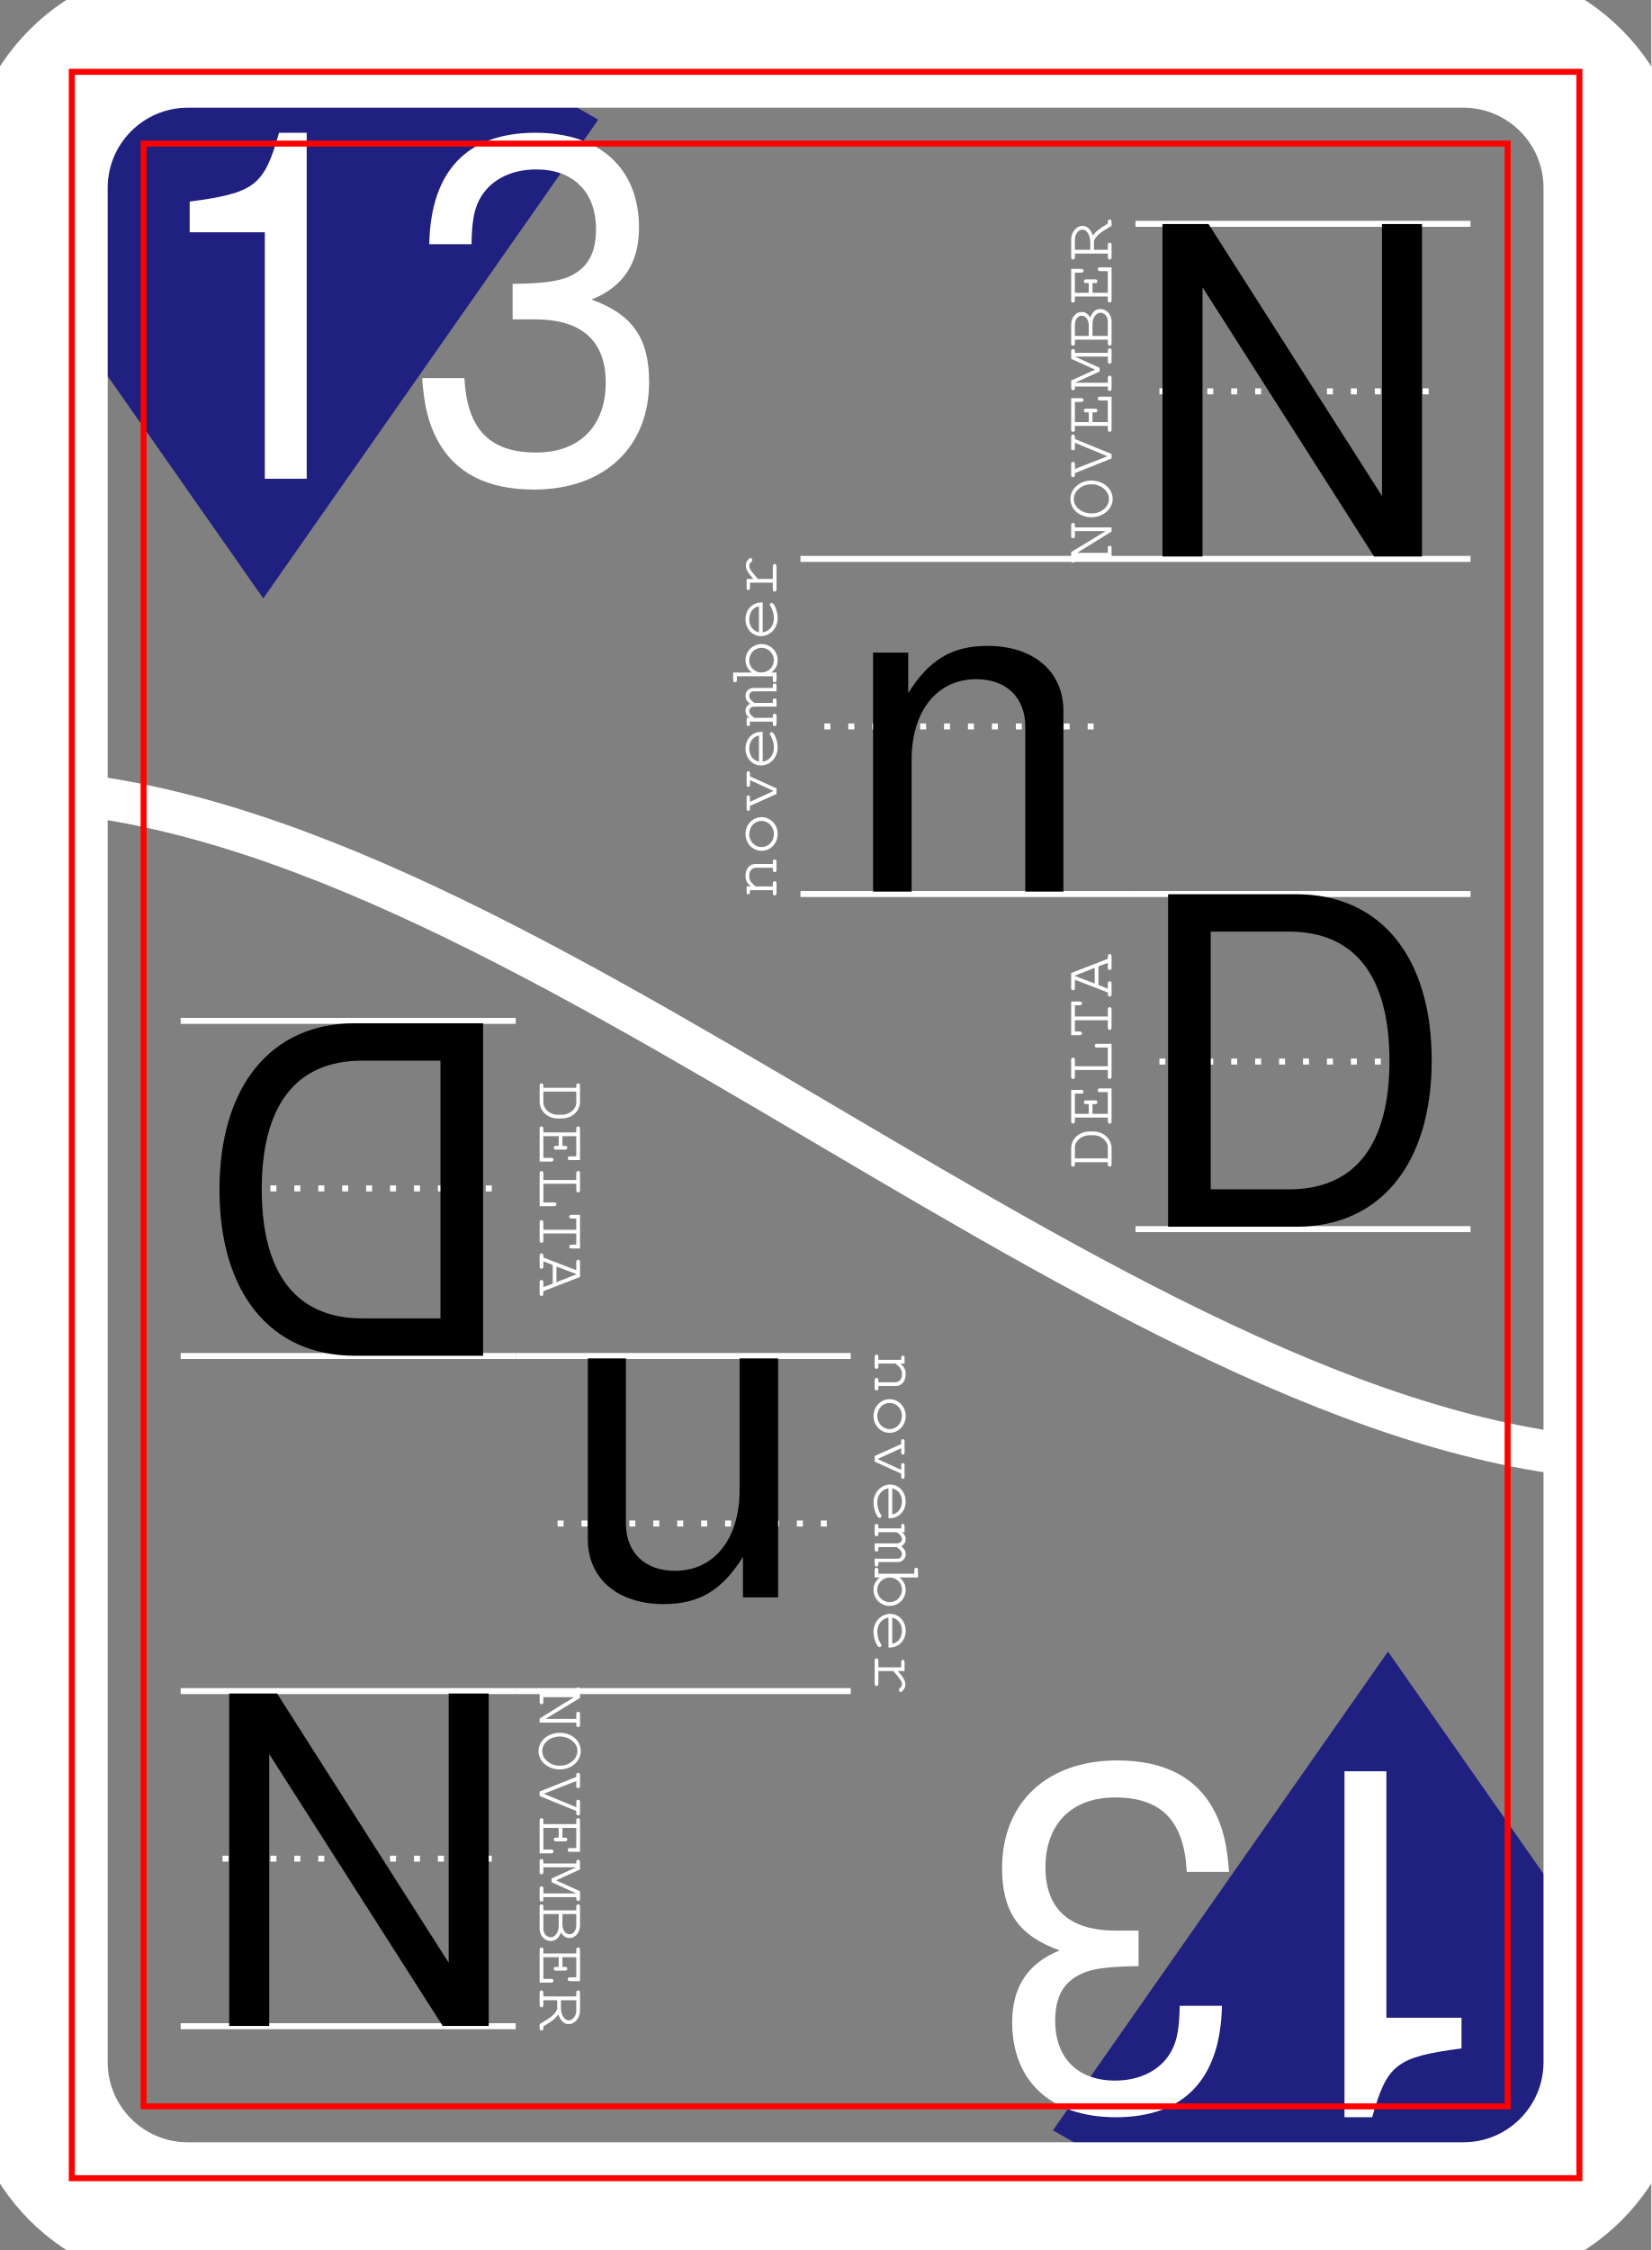
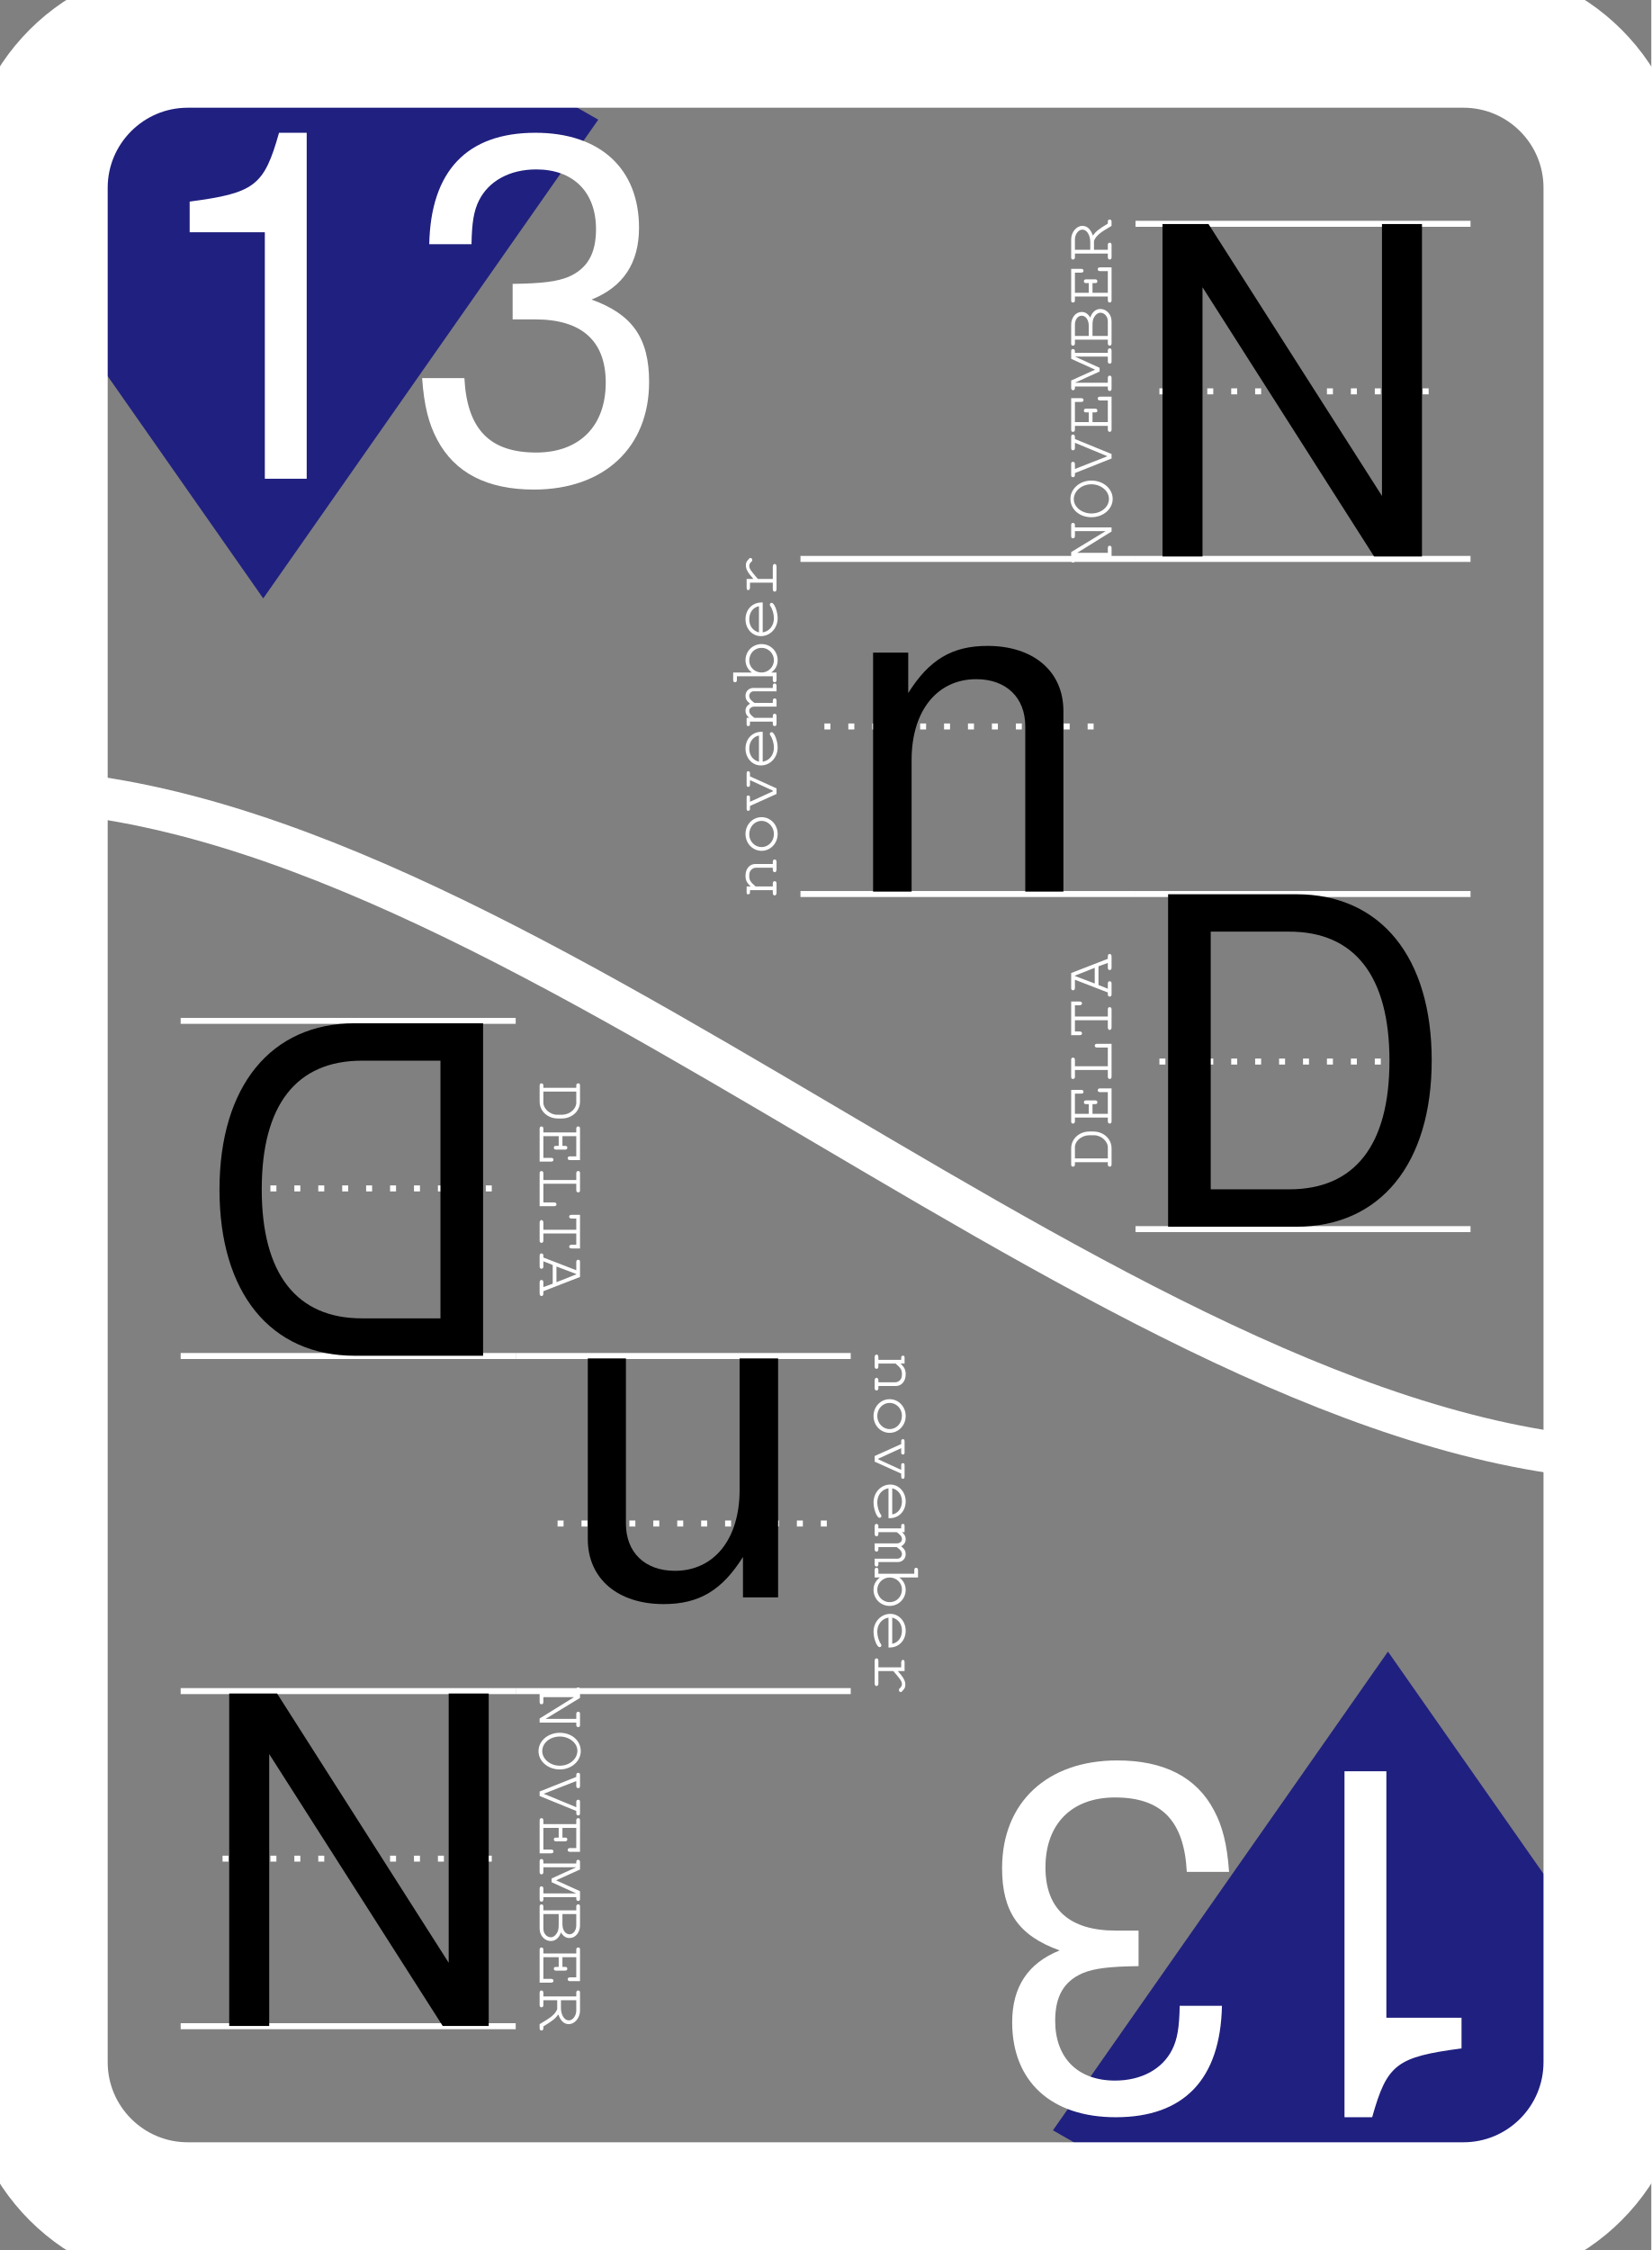
<svg xmlns="http://www.w3.org/2000/svg" xmlns:xlink="http://www.w3.org/1999/xlink" width="69mm" height="94mm" viewBox="-3 -3 69 94" version="1.1" id="card-13">
  <style>
    text { font-family:Helvetica; font-size:19.04px; line-height:1; fill:#000000;fill-opacity:1;stroke:none; }
   
   g.emoji path, g.emoji ellipse, g.emoji circle  { fill:none;stroke:#000000;stroke-width:1.0;stroke-linecap:round;stroke-miterlimit:4;stroke-dasharray:none;stroke-opacity:1 }
   g#card-13-formats-dark text { font-size:7px;fill:#ffffff; }
   g#card-13-thumb-up text, g#card-13-thumb-down text { font-size:7px; }
   path  { fill:none;stroke:#000000;stroke-width:1.0;stroke-linecap:butt;stroke-linejoin:miter;stroke-opacity:1; }
   path.suit { stroke:none; }
   g#card-13-border path  { fill:#808080;fill-opacity:1;stroke:#000000;stroke-width:1.5;stroke-opacity:1;stroke-miterlimit:4;stroke-dasharray:none; }
   g#card-13-lines path { fill:none;stroke:#ffffff;stroke-width:0.25;stroke-linecap:butt;stroke-linejoin:miter;stroke-miterlimit:4;stroke-dasharray:none;stroke-dashoffset:0;stroke-opacity:1 }
   g#card-13-lines-dark path { fill:none;stroke:#000000;stroke-width:0.5;stroke-linecap:butt;stroke-linejoin:miter;stroke-miterlimit:4;stroke-dasharray:none;stroke-dashoffset:0;stroke-opacity:1; }
   g#card-13-lines path.lines-center { stroke-dasharray:0.25, 0.75;}
  </style>
  <defs>
    <g id="card-13-heart-full" class="emoji" transform="translate(-7,-14)">
      <path d="M 7,14 C -5.5,3.5 2,-3 7,2 12,-3 19.5,3.5 7,14 Z" />
    </g>
    <g id="card-13-heart-broken" class="emoji" transform="translate(-7,-14)">
      <path d="M 3.119,0.918 C -0.516,1.134 -2.304,6.546 6.573,13.572            L 10.056,6.195 5.805,7.761 6.763,2.319            C 5.546,1.284 4.244,0.851 3.119,0.918 Z" />
      <path d="M 11.598,-0.031 C 10.627,-0.087 9.524,0.229 8.459,0.983            L 6.937,5.754 12.36,4.47 6.655,12.992            c 0.148,0.146 0.298,0.292 0.453,0.44            C 17.163,6.008 15.371,0.19 11.598,-0.031 Z" />
    </g>
    <g id="card-13-thumb" class="emoji">
      <path d="m 0.25,6 h 4 C 3.761,3.426 2.261,0.331 6.095,0.464           9.005,0.565 8.214,3.28 7.75,6 c 3,0 7,1 4,3 1,1 1,1 0,2 2,1 2,3 -11.5,2 z" />
      <path style="stroke-width:0.5" d="m 4.722,1.807 c 0,0 0.175,2.379 1.03,2.351           0.834,-0.027 0.855,-2.351 0.855,-2.351 z" />
    </g>
    <g id="card-13-thumb-down" transform="translate(-7,-14)">
      <g transform="translate(-0.1064203,-0.6459912)">
-         <path style="fill:none;stroke:#000000;stroke-width:0.342;stroke-miterlimit:4;stroke-dasharray:none;stroke-opacity:1" d="m 6.164,1.456 c -0.871,0.317 -1.75,0.576 -1.954,0.576 -0.337,6.56e-4 -0.37,0.279 -0.37,3.113 v 3.112 l 1.42,1.699 c 0.896,1.072 1.58,2.13 1.855,2.865 0.578,1.548 0.663,1.652 1.361,1.652 1.506,0 2.14,-1.654 1.302,-3.397 -0.703,-1.462 -0.703,-1.462 1.455,-1.462 1.649,0 1.96,-0.054 2.344,-0.408 0.354,-0.325 0.416,-0.551 0.31,-1.118 C 13.393,5.575 13.352,5.054 12.667,2.131 11.27,0.672 9.096,0.391 6.164,1.456 Z" />
-         <path style="fill:none;stroke:#000000;stroke-width:0.342;stroke-linecap:butt;stroke-linejoin:miter;stroke-miterlimit:4;stroke-dasharray:none;stroke-opacity:1" d="m 8.616,14.41 c 0.974,-0.083 0.526,-1.451 0.526,-1.451 l -1.294,-1.563 c -1.552,-0.039 -0.71,0.585 -1.051,0.707" />
-         <rect style="fill:none;fill-opacity:0.801;stroke:#000000;stroke-width:0.39;stroke-linecap:round;stroke-miterlimit:4;stroke-dasharray:none;stroke-opacity:1" width="3.565" height="7.378" x="0.302" y="2.094" />
+         <path d="m 6.164,1.456 c -0.871,0.317 -1.75,0.576 -1.954,0.576 -0.337,6.56e-4 -0.37,0.279 -0.37,3.113 v 3.112 l 1.42,1.699 c 0.896,1.072 1.58,2.13 1.855,2.865 0.578,1.548 0.663,1.652 1.361,1.652 1.506,0 2.14,-1.654 1.302,-3.397 -0.703,-1.462 -0.703,-1.462 1.455,-1.462 1.649,0 1.96,-0.054 2.344,-0.408 0.354,-0.325 0.416,-0.551 0.31,-1.118 C 13.393,5.575 13.352,5.054 12.667,2.131 11.27,0.672 9.096,0.391 6.164,1.456 Z" />
+         <path d="m 8.616,14.41 c 0.974,-0.083 0.526,-1.451 0.526,-1.451 l -1.294,-1.563 c -1.552,-0.039 -0.71,0.585 -1.051,0.707" />
+         <rect width="3.565" height="8.378" x="0.302" y="2.094" />
      </g>
    </g>
    <g id="card-13-thumb-up" class="emoji" transform="translate(-7,-14)">
      <g transform="translate(-0.1064198,-0.2965792)">
-         <path style="fill:none;stroke:#000000;stroke-width:0.342;stroke-miterlimit:4;stroke-dasharray:none;stroke-opacity:1" d="m 6.187,13.485 c -0.869,-0.317 -1.745,-0.576 -1.948,-0.576 -0.336,-6.46e-4 -0.369,-0.279 -0.369,-3.113 v -3.112 l 1.416,-1.699 c 0.893,-1.072 1.576,-2.13 1.849,-2.865 0.576,-1.548 0.661,-1.652 1.357,-1.652 1.501,0 2.134,1.654 1.298,3.397 -0.701,1.462 -0.701,1.462 1.45,1.462 1.644,0 1.954,0.054 2.337,0.408 0.353,0.325 0.415,0.551 0.309,1.118 -0.493,2.514 -0.534,3.035 -1.217,5.958 -1.392,1.459 -3.56,1.74 -6.483,0.674 z" />
-         <path style="fill:none;stroke:#000000;stroke-width:0.342;stroke-linecap:butt;stroke-linejoin:miter;stroke-miterlimit:4;stroke-dasharray:none;stroke-opacity:1" d="m 8.632,0.531 c 0.971,0.083 0.524,1.451 0.524,1.451 l -1.29,1.563 c -1.548,0.039 -0.708,-0.585 -1.048,-0.707" />
-         <rect style="fill:none;fill-opacity:0.801;stroke:#000000;stroke-width:0.39;stroke-linecap:round;stroke-miterlimit:4;stroke-dasharray:none;stroke-opacity:1" id="rect1836" width="3.555" height="7.378" x="0.301" y="6.697" />
+         <path d="m 6.187,13.485 c -0.869,-0.317 -1.745,-0.576 -1.948,-0.576 -0.336,-6.46e-4 -0.369,-0.279 -0.369,-3.113 v -3.112 l 1.416,-1.699 c 0.893,-1.072 1.576,-2.13 1.849,-2.865 0.576,-1.548 0.661,-1.652 1.357,-1.652 1.501,0 2.134,1.654 1.298,3.397 -0.701,1.462 -0.701,1.462 1.45,1.462 1.644,0 1.954,0.054 2.337,0.408 0.353,0.325 0.415,0.551 0.309,1.118 -0.493,2.514 -0.534,3.035 -1.217,5.958 -1.392,1.459 -3.56,1.74 -6.483,0.674 z" />
+         <path d="m 8.632,0.531 c 0.971,0.083 0.524,1.451 0.524,1.451 l -1.29,1.563 c -1.548,0.039 -0.708,-0.585 -1.048,-0.707" />
+         <rect width="3.555" height="8.378" x="0.301" y="6.697" />
      </g>
    </g>
    <g id="card-13-sad" class="emoji" transform="translate(-7,-14)">
      <ellipse id="card-13-sad-right-eye" cx="9.5" cy="4" rx="0.25" ry="0.75" />
      <ellipse id="card-13-sad-left-eye" cx="4.5" cy="4" rx="0.25" ry="0.75" />
      <circle id="card-13-sad-face" cx="7" cy="7" r="7" />
      <path id="card-13-sad-frown" d="m 3,10 c 1.5,-3 6,-3 8,0" />
    </g>
    <g id="card-13-happy" class="emoji" transform="translate(-7,-14)">
      <ellipse id="card-13-happy-right-eye" cx="9.5" cy="4" rx="0.25" ry="0.75" />
      <ellipse id="card-13-happy-left-eye" cx="4.5" cy="4" rx="0.25" ry="0.75" />
      <circle id="card-13-happy-face" cx="7" cy="7" r="7" />
      <path id="card-13-happy-smile" d="m 3,8 c 1.5,4 6,4 8,0" />
    </g>
    <g id="card-13-suit-club" transform="translate(7,7)">
      <path id="card-13-suit-club-flower" style="fill:#208020;stroke:none" d="     M -7.347880794884119e-16,4.0      C 3.365,12.557 12.557,-3.365 3.464,-2.0      C 9.192,-9.192 -9.192,-9.192 -3.464,-2      C -12.557,-3.365 -3.365,12.557 -7.347880794884119e-16,4.0      Z     " />
      <path id="card-13-suit-club-stem" style="fill:#208020;stroke:none" d="     m 0,7.0      h -1.5      c 1.5,-1.5 1.5,-7.0 1.5,-7.0      c 0,0 0,5.5 1.5,7.0      z" />
    </g>
    <g id="card-13-suit-heart">
      <path style="fill:#802020;stroke:none" d="M 7,14 C -5.5,3.5 2,-3 7,2 12,-3 19.5,3.5 7,14 Z" />
    </g>
    <g id="card-13-suit-diamond">
      <path style="fill:#202080;stroke:none" d="m 7,14 -7,-10 7,-4 7,4 z" />
    </g>
    <g id="card-13-suit-spade">
      <path style="fill:#202020;stroke:none" d="M 7,0 C -5.5,10.5 2,17 7,12 12,17 19.5,10.5 7,0 Z" />
      <path style="fill:#202020;stroke:none" d="m 7,14 h -1.5 c 1.5,-1.5 1.5,-7.0 1.5,-7.0 c 0,0 0,5.5 1.5,7.0 z" />
    </g>
    <g id="card-13-lines">
      <path d="m 0,0 14,0" />
      <path class="lines-center" d="m 1,7 12,0" />
      <path d="m 0,14 14,0" />
    </g>
    <g id="card-13-lines-dark">
      
      
      
    </g>
    <g id="card-13-translate-text">
      <text xml:space="preserve" x="37.45" y="34.25" text-anchor="middle">n</text>
      <text xml:space="preserve" x="51" y="20.25" text-anchor="middle">N</text>
      <text xml:space="preserve" x="51" y="48.25" text-anchor="middle">D</text>
    </g>
    <g id="card-13-translate-pics">
      <use x="37.45" y="34.25" xlink:href="#card-13-" />
      <use x="51" y="20.25" xlink:href="#card-13-" />
      <use x="51" y="48.25" xlink:href="#card-13-" />
    </g>
    <g id="card-13-formats">
      <g id="formats-up" transform="translate(44.45,6.35)">
        <use xlink:href="#card-13-lines" />
        <text transform="rotate(-90) translate(-7,-1)" xml:space="preserve" text-anchor="middle" style="font-size:3px;line-height:1;font-family:Courier;fill:#ffffff;fill-opacity:1;stroke:#ffffff;stroke-width:0;stroke-miterlimit:4;stroke-dasharray:none;stroke-opacity:1">NOVEMBER</text>
      </g>
      <g id="card-13-formats-plain" transform="translate(30.45,20.35)">
        <use xlink:href="#card-13-lines" />
        <text transform="rotate(-90) translate(-7,-1)" xml:space="preserve" text-anchor="middle" style="font-size:3px;line-height:1;font-family:Courier;fill:#ffffff;fill-opacity:1;stroke:#ffffff;stroke-width:0;stroke-miterlimit:4;stroke-dasharray:none;stroke-opacity:1">november</text>
      </g>
      <g id="card-13-formats-down" transform="translate(44.45,34.35)">
        <use xlink:href="#card-13-lines" />
        <text transform="rotate(-90) translate(-7,-1)" xml:space="preserve" text-anchor="middle" style="font-size:3px;line-height:1;font-family:Courier;fill:#ffffff;fill-opacity:1;stroke:#ffffff;stroke-width:0;stroke-miterlimit:4;stroke-dasharray:none;stroke-opacity:1">DELTA</text>
      </g>
      <text xml:space="preserve" text-anchor="middle" style="font-size:7px;line-height:1;font-family:Courier;fill:#ffffff;fill-opacity:1;stroke:#ffffff;stroke-width:0;stroke-miterlimit:4;stroke-dasharray:none;stroke-opacity:1" x="51.45" y="28.50" />
    </g>
    <g id="card-13-formats-dark">
      <g id="card-13-formats-up" transform="translate(44.45,6.35)">
        <use xlink:href="#card-13-lines-dark" />
        <text transform="rotate(-90) translate(-7,-1)" xml:space="preserve" text-anchor="middle" style="font-size:3px;line-height:1;font-family:Courier;fill:#ffffff;fill-opacity:1;stroke:#ffffff;stroke-width:0;stroke-miterlimit:4;stroke-dasharray:none;stroke-opacity:1">NOVEMBER</text>
      </g>
      <g id="card-13-formats-plain" transform="translate(30.45,20.35)">
        <use xlink:href="#card-13-lines-dark" />
        <text transform="rotate(-90) translate(-7,18.5)" xml:space="preserve" text-anchor="middle" style="font-size:4px;line-height:1;font-family:Courier;fill:#ffffff;fill-opacity:1;stroke:#ffffff;stroke-width:0;stroke-miterlimit:4;stroke-dasharray:none;stroke-opacity:1">november</text>
      </g>
      <g id="card-13-formats-down" transform="translate(44.45,34.35)">
        <use xlink:href="#card-13-lines-dark" />
        <text transform="rotate(-90) translate(-7,-1)" xml:space="preserve" text-anchor="middle" style="font-size:3px;line-height:1;font-family:Courier;fill:#ffffff;fill-opacity:1;stroke:#ffffff;stroke-width:0;stroke-miterlimit:4;stroke-dasharray:none;stroke-opacity:1">DELTA</text>
      </g>
      <text xml:space="preserve" text-anchor="middle" style="fill:#000000;font-size:150%" x="51.45" y="36" />
    </g>
  </defs>
  <g id="card-13-main-layer">
    <rect x="-3" y="-3" width="69" height="94" style="fill:#808080" />
    <use opacity="1" transform="matrix(2,0,0,2,-6,-6)" xlink:href="#card-13-suit-diamond" />
    <use xlink:href="#card-13-formats" />
    <g transform="rotate(180,31.5,44)">
      <use opacity="1" transform="matrix(2,0,0,2,-6,-6)" xlink:href="#card-13-suit-diamond" />
      <use xlink:href="#card-13-formats" />
    </g>
    <g id="card-13-border">
      <rect x="-1.5" y="-1.5" width="66" height="91" rx="6.35" opacity="1.0" style="fill:none;stroke:#ffffff;stroke-width:6.0" />
      <path id="card-13-border-separator" style="stroke:#ffffff;stroke-width:1.75;fill:none;" d="M -3.0,30 C 18.5,30 44.5,58 66,58" />
    </g>
    <g id="card-13-upward">
      <text x="14" y="17" style="font-family:Helvetica;font-size:20px;fill:#fff" text-anchor="middle">13</text>
      <use xlink:href="#card-13-translate-text" />
    </g>
    <use xlink:href="#card-13-upward" transform="rotate(180,31.5,44)" />
-     <rect x="0" y="0" width="63" height="88" style="stroke:#f00;stroke-width:0.25;fill:none;" />
-     <rect x="3" y="3" width="57" height="82" style="stroke:#f00;stroke-width:0.25;fill:none;" />
  </g>
</svg>
